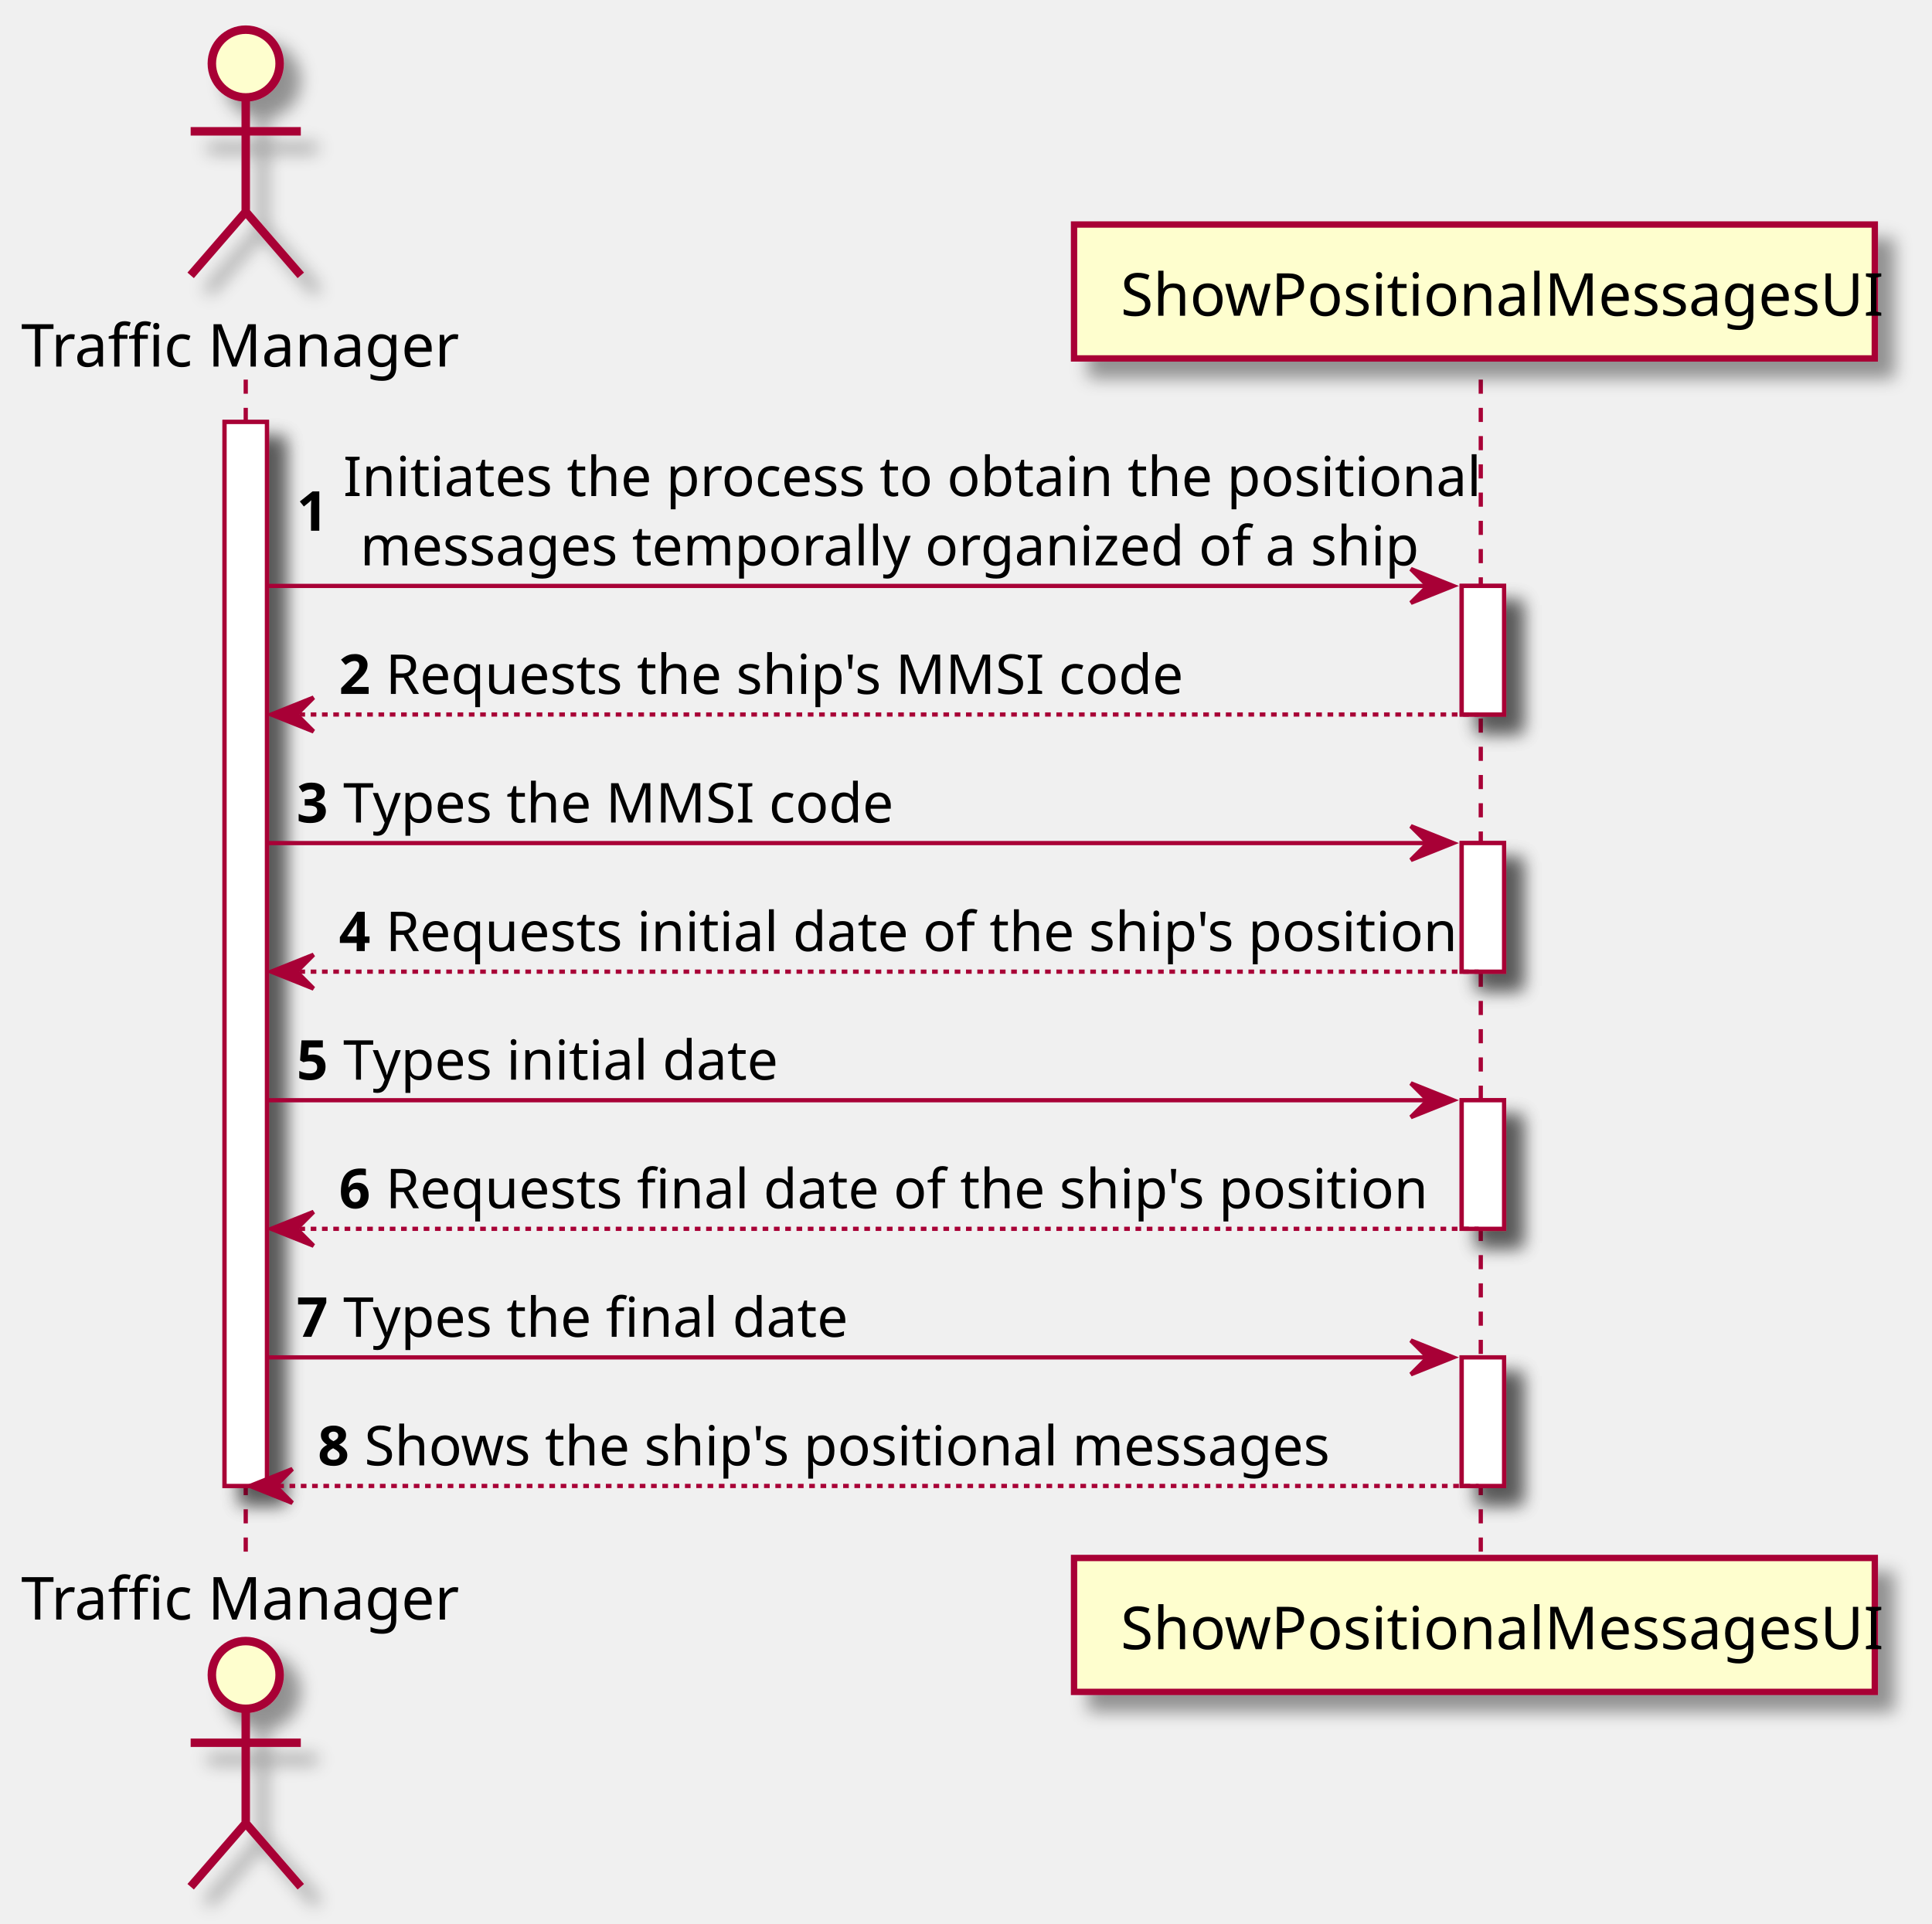
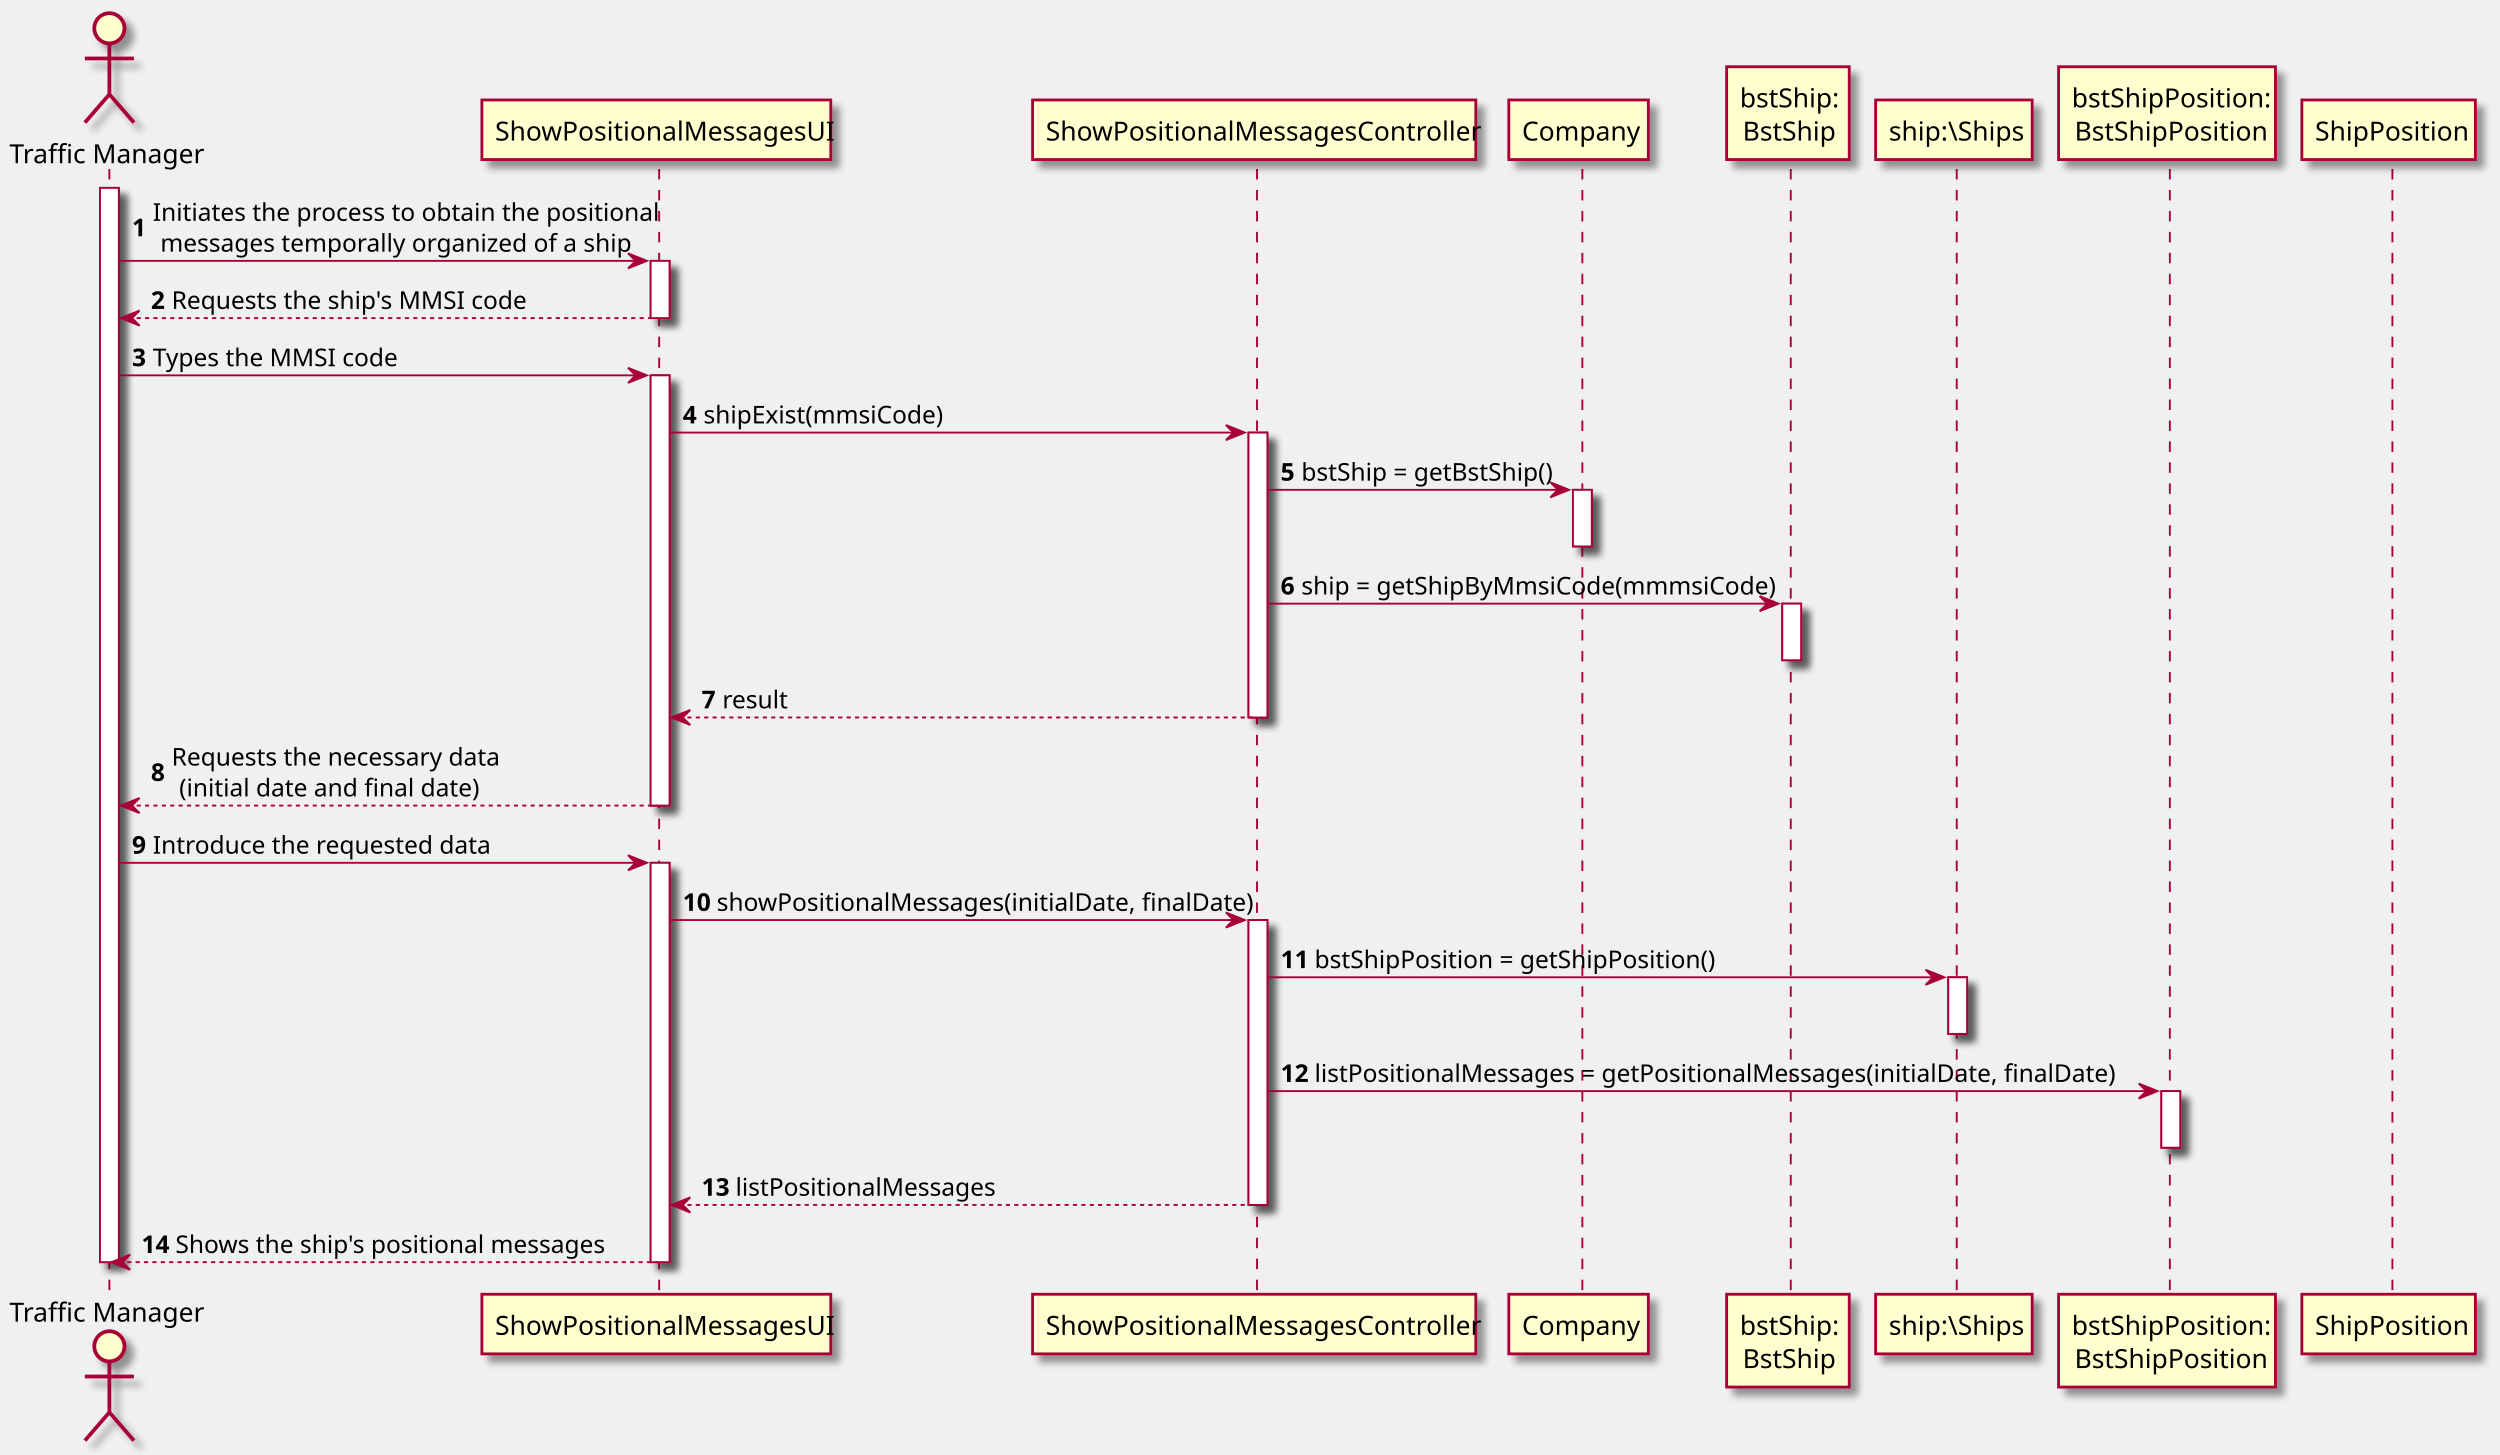
- <svg xmlns="http://www.w3.org/2000/svg" contentScriptType="application/ecmascript" contentStyleType="text/css" height="681px" preserveAspectRatio="none" style="width:684px;height:681px;" version="1.1" viewBox="0 0 684 681" width="684px" zoomAndPan="magnify">
+ <svg xmlns="http://www.w3.org/2000/svg" contentScriptType="application/ecmascript" contentStyleType="text/css" height="694.8px" preserveAspectRatio="none" style="width:1193px;height:694px;" version="1.1" viewBox="0 0 1193 694" width="1193.4px" zoomAndPan="magnify">
  <defs>
-     <filter height="300%" id="fl62640725sfk" width="300%" x="-1" y="-1">
-       <feGaussianBlur result="blurOut" stdDeviation="3.0" />
+     <filter height="300%" id="f17ytvxki467ck" width="300%" x="-1" y="-1">
+       <feGaussianBlur result="blurOut" stdDeviation="1.8" />
      <feColorMatrix in="blurOut" result="blurOut2" type="matrix" values="0 0 0 0 0 0 0 0 0 0 0 0 0 0 0 0 0 0 .4 0" />
-       <feOffset dx="6.0" dy="6.0" in="blurOut2" result="blurOut3" />
+       <feOffset dx="3.6" dy="3.6" in="blurOut2" result="blurOut3" />
      <feBlend in="SourceGraphic" in2="blurOut3" mode="normal" />
    </filter>
  </defs>
  <g>
-     <rect fill="#FFFFFF" filter="url(#fl62640725sfk)" height="376.746" style="stroke:#A80036;stroke-width:1.5;" width="15" x="79.5" y="149.414" />
-     <rect fill="#FFFFFF" filter="url(#fl62640725sfk)" height="45.527" style="stroke:#A80036;stroke-width:1.5;" width="15" x="517.5" y="207.469" />
-     <rect fill="#FFFFFF" filter="url(#fl62640725sfk)" height="45.527" style="stroke:#A80036;stroke-width:1.5;" width="15" x="517.5" y="298.523" />
-     <rect fill="#FFFFFF" filter="url(#fl62640725sfk)" height="45.527" style="stroke:#A80036;stroke-width:1.5;" width="15" x="517.5" y="389.578" />
-     <rect fill="#FFFFFF" filter="url(#fl62640725sfk)" height="45.527" style="stroke:#A80036;stroke-width:1.5;" width="15" x="517.5" y="480.633" />
-     <line style="stroke:#A80036;stroke-width:1.5;stroke-dasharray:5.0,5.0;" x1="87" x2="87" y1="134.414" y2="553.16" />
-     <line style="stroke:#A80036;stroke-width:1.5;stroke-dasharray:5.0,5.0;" x1="524.25" x2="524.25" y1="134.414" y2="553.16" />
-     <text fill="#000000" font-family="sans-serif" font-size="21" lengthAdjust="spacing" textLength="150" x="7.5" y="129.8">Traffic Manager</text>
-     <ellipse cx="87" cy="22.5" fill="#FEFECE" filter="url(#fl62640725sfk)" rx="12" ry="12" style="stroke:#A80036;stroke-width:3.0;" />
-     <path d="M87,34.5 L87,75 M67.5,46.5 L106.5,46.5 M87,75 L67.5,97.5 M87,75 L106.5,97.5 " fill="none" filter="url(#fl62640725sfk)" style="stroke:#A80036;stroke-width:3.0;" />
-     <text fill="#000000" font-family="sans-serif" font-size="21" lengthAdjust="spacing" textLength="150" x="7.5" y="573.46">Traffic Manager</text>
-     <ellipse cx="87" cy="593.074" fill="#FEFECE" filter="url(#fl62640725sfk)" rx="12" ry="12" style="stroke:#A80036;stroke-width:3.0;" />
-     <path d="M87,605.074 L87,645.574 M67.5,617.074 L106.5,617.074 M87,645.574 L67.5,668.074 M87,645.574 L106.5,668.074 " fill="none" filter="url(#fl62640725sfk)" style="stroke:#A80036;stroke-width:3.0;" />
-     <rect fill="#FEFECE" filter="url(#fl62640725sfk)" height="47.414" style="stroke:#A80036;stroke-width:2.25;" width="283.5" x="380.25" y="79.5" />
-     <text fill="#000000" font-family="sans-serif" font-size="21" lengthAdjust="spacing" textLength="256.5" x="396.75" y="111.8">ShowPositionalMessagesUI</text>
-     <rect fill="#FEFECE" filter="url(#fl62640725sfk)" height="47.414" style="stroke:#A80036;stroke-width:2.25;" width="283.5" x="380.25" y="551.66" />
-     <text fill="#000000" font-family="sans-serif" font-size="21" lengthAdjust="spacing" textLength="256.5" x="396.75" y="583.96">ShowPositionalMessagesUI</text>
-     <rect fill="#FFFFFF" filter="url(#fl62640725sfk)" height="376.746" style="stroke:#A80036;stroke-width:1.5;" width="15" x="79.5" y="149.414" />
-     <rect fill="#FFFFFF" filter="url(#fl62640725sfk)" height="45.527" style="stroke:#A80036;stroke-width:1.5;" width="15" x="517.5" y="207.469" />
-     <rect fill="#FFFFFF" filter="url(#fl62640725sfk)" height="45.527" style="stroke:#A80036;stroke-width:1.5;" width="15" x="517.5" y="298.523" />
-     <rect fill="#FFFFFF" filter="url(#fl62640725sfk)" height="45.527" style="stroke:#A80036;stroke-width:1.5;" width="15" x="517.5" y="389.578" />
-     <rect fill="#FFFFFF" filter="url(#fl62640725sfk)" height="45.527" style="stroke:#A80036;stroke-width:1.5;" width="15" x="517.5" y="480.633" />
-     <polygon fill="#A80036" points="499.5,201.469,514.5,207.469,499.5,213.469,505.5,207.469" style="stroke:#A80036;stroke-width:1.5;" />
-     <line style="stroke:#A80036;stroke-width:1.5;" x1="94.5" x2="508.5" y1="207.469" y2="207.469" />
-     <text fill="#000000" font-family="sans-serif" font-size="19.5" font-weight="bold" lengthAdjust="spacing" textLength="10.5" x="105" y="187.92">1</text>
-     <text fill="#000000" font-family="sans-serif" font-size="19.5" lengthAdjust="spacing" textLength="378" x="121.5" y="175.657">Initiates the process to obtain the positional</text>
-     <text fill="#000000" font-family="sans-serif" font-size="19.5" lengthAdjust="spacing" textLength="355.5" x="127.5" y="200.184">messages temporally organized of a ship</text>
-     <polygon fill="#A80036" points="111,246.996,96,252.996,111,258.996,105,252.996" style="stroke:#A80036;stroke-width:1.5;" />
-     <line style="stroke:#A80036;stroke-width:1.5;stroke-dasharray:2.0,2.0;" x1="102" x2="523.5" y1="252.996" y2="252.996" />
-     <text fill="#000000" font-family="sans-serif" font-size="19.5" font-weight="bold" lengthAdjust="spacing" textLength="10.5" x="120" y="245.711">2</text>
-     <text fill="#000000" font-family="sans-serif" font-size="19.5" lengthAdjust="spacing" textLength="276" x="136.5" y="245.711">Requests the ship's MMSI code</text>
-     <polygon fill="#A80036" points="499.5,292.523,514.5,298.523,499.5,304.523,505.5,298.523" style="stroke:#A80036;stroke-width:1.5;" />
-     <line style="stroke:#A80036;stroke-width:1.5;" x1="94.5" x2="508.5" y1="298.523" y2="298.523" />
-     <text fill="#000000" font-family="sans-serif" font-size="19.5" font-weight="bold" lengthAdjust="spacing" textLength="10.5" x="105" y="291.239">3</text>
-     <text fill="#000000" font-family="sans-serif" font-size="19.5" lengthAdjust="spacing" textLength="190.5" x="121.5" y="291.239">Types the MMSI code</text>
-     <polygon fill="#A80036" points="111,338.051,96,344.051,111,350.051,105,344.051" style="stroke:#A80036;stroke-width:1.5;" />
-     <line style="stroke:#A80036;stroke-width:1.5;stroke-dasharray:2.0,2.0;" x1="102" x2="523.5" y1="344.051" y2="344.051" />
-     <text fill="#000000" font-family="sans-serif" font-size="19.5" font-weight="bold" lengthAdjust="spacing" textLength="10.5" x="120" y="336.766">4</text>
-     <text fill="#000000" font-family="sans-serif" font-size="19.5" lengthAdjust="spacing" textLength="360" x="136.5" y="336.766">Requests initial date of the ship's position</text>
-     <polygon fill="#A80036" points="499.5,383.578,514.5,389.578,499.5,395.578,505.5,389.578" style="stroke:#A80036;stroke-width:1.5;" />
-     <line style="stroke:#A80036;stroke-width:1.5;" x1="94.5" x2="508.5" y1="389.578" y2="389.578" />
-     <text fill="#000000" font-family="sans-serif" font-size="19.5" font-weight="bold" lengthAdjust="spacing" textLength="10.5" x="105" y="382.293">5</text>
-     <text fill="#000000" font-family="sans-serif" font-size="19.5" lengthAdjust="spacing" textLength="147" x="121.5" y="382.293">Types initial date</text>
-     <polygon fill="#A80036" points="111,429.106,96,435.106,111,441.106,105,435.106" style="stroke:#A80036;stroke-width:1.5;" />
-     <line style="stroke:#A80036;stroke-width:1.5;stroke-dasharray:2.0,2.0;" x1="102" x2="523.5" y1="435.106" y2="435.106" />
-     <text fill="#000000" font-family="sans-serif" font-size="19.5" font-weight="bold" lengthAdjust="spacing" textLength="10.5" x="120" y="427.821">6</text>
-     <text fill="#000000" font-family="sans-serif" font-size="19.5" lengthAdjust="spacing" textLength="349.5" x="136.5" y="427.821">Requests final date of the ship's position</text>
-     <polygon fill="#A80036" points="499.5,474.633,514.5,480.633,499.5,486.633,505.5,480.633" style="stroke:#A80036;stroke-width:1.5;" />
-     <line style="stroke:#A80036;stroke-width:1.5;" x1="94.5" x2="508.5" y1="480.633" y2="480.633" />
-     <text fill="#000000" font-family="sans-serif" font-size="19.5" font-weight="bold" lengthAdjust="spacing" textLength="10.5" x="105" y="473.348">7</text>
-     <text fill="#000000" font-family="sans-serif" font-size="19.5" lengthAdjust="spacing" textLength="169.5" x="121.5" y="473.348">Types the final date</text>
-     <polygon fill="#A80036" points="103.5,520.16,88.5,526.16,103.5,532.16,97.5,526.16" style="stroke:#A80036;stroke-width:1.5;" />
-     <line style="stroke:#A80036;stroke-width:1.5;stroke-dasharray:2.0,2.0;" x1="94.5" x2="523.5" y1="526.16" y2="526.16" />
-     <text fill="#000000" font-family="sans-serif" font-size="19.5" font-weight="bold" lengthAdjust="spacing" textLength="10.5" x="112.5" y="518.875">8</text>
-     <text fill="#000000" font-family="sans-serif" font-size="19.5" lengthAdjust="spacing" textLength="331.5" x="129" y="518.875">Shows the ship's positional messages</text>
+     <rect fill="#FFFFFF" filter="url(#f17ytvxki467ck)" height="512.663" style="stroke:#A80036;stroke-width:0.9;" width="9" x="47.7" y="89.648" />
+     <rect fill="#FFFFFF" filter="url(#f17ytvxki467ck)" height="27.316" style="stroke:#A80036;stroke-width:0.9;" width="9" x="310.5" y="124.481" />
+     <rect fill="#FFFFFF" filter="url(#f17ytvxki467ck)" height="205.298" style="stroke:#A80036;stroke-width:0.9;" width="9" x="310.5" y="179.114" />
+     <rect fill="#FFFFFF" filter="url(#f17ytvxki467ck)" height="190.582" style="stroke:#A80036;stroke-width:0.9;" width="9" x="310.5" y="411.729" />
+     <rect fill="#FFFFFF" filter="url(#f17ytvxki467ck)" height="135.949" style="stroke:#A80036;stroke-width:0.9;" width="9" x="595.8" y="206.43" />
+     <rect fill="#FFFFFF" filter="url(#f17ytvxki467ck)" height="135.949" style="stroke:#A80036;stroke-width:0.9;" width="9" x="595.8" y="439.045" />
+     <rect fill="#FFFFFF" filter="url(#f17ytvxki467ck)" height="27" style="stroke:#A80036;stroke-width:0.9;" width="9" x="750.6" y="233.747" />
+     <rect fill="#FFFFFF" filter="url(#f17ytvxki467ck)" height="27" style="stroke:#A80036;stroke-width:0.9;" width="9" x="850.5" y="288.063" />
+     <rect fill="#FFFFFF" filter="url(#f17ytvxki467ck)" height="27" style="stroke:#A80036;stroke-width:0.9;" width="9" x="929.7" y="466.362" />
+     <rect fill="#FFFFFF" filter="url(#f17ytvxki467ck)" height="27" style="stroke:#A80036;stroke-width:0.9;" width="9" x="1031.4" y="520.678" />
+     <line style="stroke:#A80036;stroke-width:0.9;stroke-dasharray:5.0,5.0;" x1="52.2" x2="52.2" y1="80.648" y2="618.511" />
+     <line style="stroke:#A80036;stroke-width:0.9;stroke-dasharray:5.0,5.0;" x1="314.55" x2="314.55" y1="80.648" y2="618.511" />
+     <line style="stroke:#A80036;stroke-width:0.9;stroke-dasharray:5.0,5.0;" x1="599.85" x2="599.85" y1="80.648" y2="618.511" />
+     <line style="stroke:#A80036;stroke-width:0.9;stroke-dasharray:5.0,5.0;" x1="755.1" x2="755.1" y1="80.648" y2="618.511" />
+     <line style="stroke:#A80036;stroke-width:0.9;stroke-dasharray:5.0,5.0;" x1="854.55" x2="854.55" y1="80.648" y2="618.511" />
+     <line style="stroke:#A80036;stroke-width:0.9;stroke-dasharray:5.0,5.0;" x1="933.75" x2="933.75" y1="80.648" y2="618.511" />
+     <line style="stroke:#A80036;stroke-width:0.9;stroke-dasharray:5.0,5.0;" x1="1035.45" x2="1035.45" y1="80.648" y2="618.511" />
+     <line style="stroke:#A80036;stroke-width:0.9;stroke-dasharray:5.0,5.0;" x1="1141.65" x2="1141.65" y1="80.648" y2="618.511" />
+     <text fill="#000000" font-family="sans-serif" font-size="12.6" lengthAdjust="spacing" textLength="90" x="4.5" y="77.88">Traffic Manager</text>
+     <ellipse cx="52.2" cy="13.5" fill="#FEFECE" filter="url(#f17ytvxki467ck)" rx="7.2" ry="7.2" style="stroke:#A80036;stroke-width:1.8;" />
+     <path d="M52.2,20.7 L52.2,45 M40.5,27.9 L63.9,27.9 M52.2,45 L40.5,58.5 M52.2,45 L63.9,58.5 " fill="none" filter="url(#f17ytvxki467ck)" style="stroke:#A80036;stroke-width:1.8;" />
+     <text fill="#000000" font-family="sans-serif" font-size="12.6" lengthAdjust="spacing" textLength="90" x="4.5" y="630.691">Traffic Manager</text>
+     <ellipse cx="52.2" cy="642.459" fill="#FEFECE" filter="url(#f17ytvxki467ck)" rx="7.2" ry="7.2" style="stroke:#A80036;stroke-width:1.8;" />
+     <path d="M52.2,649.659 L52.2,673.959 M40.5,656.859 L63.9,656.859 M52.2,673.959 L40.5,687.459 M52.2,673.959 L63.9,687.459 " fill="none" filter="url(#f17ytvxki467ck)" style="stroke:#A80036;stroke-width:1.8;" />
+     <rect fill="#FEFECE" filter="url(#f17ytvxki467ck)" height="28.448" style="stroke:#A80036;stroke-width:1.35;" width="166.5" x="229.95" y="47.7" />
+     <text fill="#000000" font-family="sans-serif" font-size="12.6" lengthAdjust="spacing" textLength="153.9" x="236.25" y="67.08">ShowPositionalMessagesUI</text>
+     <rect fill="#FEFECE" filter="url(#f17ytvxki467ck)" height="28.448" style="stroke:#A80036;stroke-width:1.35;" width="166.5" x="229.95" y="617.611" />
+     <text fill="#000000" font-family="sans-serif" font-size="12.6" lengthAdjust="spacing" textLength="153.9" x="236.25" y="636.991">ShowPositionalMessagesUI</text>
+     <rect fill="#FEFECE" filter="url(#f17ytvxki467ck)" height="28.448" style="stroke:#A80036;stroke-width:1.35;" width="211.5" x="492.75" y="47.7" />
+     <text fill="#000000" font-family="sans-serif" font-size="12.6" lengthAdjust="spacing" textLength="198.9" x="499.05" y="67.08">ShowPositionalMessagesController</text>
+     <rect fill="#FEFECE" filter="url(#f17ytvxki467ck)" height="28.448" style="stroke:#A80036;stroke-width:1.35;" width="211.5" x="492.75" y="617.611" />
+     <text fill="#000000" font-family="sans-serif" font-size="12.6" lengthAdjust="spacing" textLength="198.9" x="499.05" y="636.991">ShowPositionalMessagesController</text>
+     <rect fill="#FEFECE" filter="url(#f17ytvxki467ck)" height="28.448" style="stroke:#A80036;stroke-width:1.35;" width="66.6" x="720" y="47.7" />
+     <text fill="#000000" font-family="sans-serif" font-size="12.6" lengthAdjust="spacing" textLength="54" x="726.3" y="67.08">Company</text>
+     <rect fill="#FEFECE" filter="url(#f17ytvxki467ck)" height="28.448" style="stroke:#A80036;stroke-width:1.35;" width="66.6" x="720" y="617.611" />
+     <text fill="#000000" font-family="sans-serif" font-size="12.6" lengthAdjust="spacing" textLength="54" x="726.3" y="636.991">Company</text>
+     <rect fill="#FEFECE" filter="url(#f17ytvxki467ck)" height="44.297" style="stroke:#A80036;stroke-width:1.35;" width="58.5" x="823.95" y="31.852" />
+     <text fill="#000000" font-family="sans-serif" font-size="12.6" lengthAdjust="spacing" textLength="45.9" x="830.25" y="51.231">bstShip:</text>
+     <text fill="#000000" font-family="sans-serif" font-size="12.6" lengthAdjust="spacing" textLength="43.2" x="831.6" y="67.08">BstShip</text>
+     <rect fill="#FEFECE" filter="url(#f17ytvxki467ck)" height="44.297" style="stroke:#A80036;stroke-width:1.35;" width="58.5" x="823.95" y="617.611" />
+     <text fill="#000000" font-family="sans-serif" font-size="12.6" lengthAdjust="spacing" textLength="45.9" x="830.25" y="636.991">bstShip:</text>
+     <text fill="#000000" font-family="sans-serif" font-size="12.6" lengthAdjust="spacing" textLength="43.2" x="831.6" y="652.839">BstShip</text>
+     <rect fill="#FEFECE" filter="url(#f17ytvxki467ck)" height="28.448" style="stroke:#A80036;stroke-width:1.35;" width="74.7" x="895.05" y="47.7" />
+     <text fill="#000000" font-family="sans-serif" font-size="12.6" lengthAdjust="spacing" textLength="62.1" x="901.35" y="67.08">ship:\Ships</text>
+     <rect fill="#FEFECE" filter="url(#f17ytvxki467ck)" height="28.448" style="stroke:#A80036;stroke-width:1.35;" width="74.7" x="895.05" y="617.611" />
+     <text fill="#000000" font-family="sans-serif" font-size="12.6" lengthAdjust="spacing" textLength="62.1" x="901.35" y="636.991">ship:\Ships</text>
+     <rect fill="#FEFECE" filter="url(#f17ytvxki467ck)" height="44.297" style="stroke:#A80036;stroke-width:1.35;" width="103.5" x="982.35" y="31.852" />
+     <text fill="#000000" font-family="sans-serif" font-size="12.6" lengthAdjust="spacing" textLength="90.9" x="988.65" y="51.231">bstShipPosition:</text>
+     <text fill="#000000" font-family="sans-serif" font-size="12.6" lengthAdjust="spacing" textLength="88.2" x="990" y="67.08">BstShipPosition</text>
+     <rect fill="#FEFECE" filter="url(#f17ytvxki467ck)" height="44.297" style="stroke:#A80036;stroke-width:1.35;" width="103.5" x="982.35" y="617.611" />
+     <text fill="#000000" font-family="sans-serif" font-size="12.6" lengthAdjust="spacing" textLength="90.9" x="988.65" y="636.991">bstShipPosition:</text>
+     <text fill="#000000" font-family="sans-serif" font-size="12.6" lengthAdjust="spacing" textLength="88.2" x="990" y="652.839">BstShipPosition</text>
+     <rect fill="#FEFECE" filter="url(#f17ytvxki467ck)" height="28.448" style="stroke:#A80036;stroke-width:1.35;" width="82.8" x="1098.45" y="47.7" />
+     <text fill="#000000" font-family="sans-serif" font-size="12.6" lengthAdjust="spacing" textLength="70.2" x="1104.75" y="67.08">ShipPosition</text>
+     <rect fill="#FEFECE" filter="url(#f17ytvxki467ck)" height="28.448" style="stroke:#A80036;stroke-width:1.35;" width="82.8" x="1098.45" y="617.611" />
+     <text fill="#000000" font-family="sans-serif" font-size="12.6" lengthAdjust="spacing" textLength="70.2" x="1104.75" y="636.991">ShipPosition</text>
+     <rect fill="#FFFFFF" filter="url(#f17ytvxki467ck)" height="512.663" style="stroke:#A80036;stroke-width:0.9;" width="9" x="47.7" y="89.648" />
+     <rect fill="#FFFFFF" filter="url(#f17ytvxki467ck)" height="27.316" style="stroke:#A80036;stroke-width:0.9;" width="9" x="310.5" y="124.481" />
+     <rect fill="#FFFFFF" filter="url(#f17ytvxki467ck)" height="205.298" style="stroke:#A80036;stroke-width:0.9;" width="9" x="310.5" y="179.114" />
+     <rect fill="#FFFFFF" filter="url(#f17ytvxki467ck)" height="190.582" style="stroke:#A80036;stroke-width:0.9;" width="9" x="310.5" y="411.729" />
+     <rect fill="#FFFFFF" filter="url(#f17ytvxki467ck)" height="135.949" style="stroke:#A80036;stroke-width:0.9;" width="9" x="595.8" y="206.43" />
+     <rect fill="#FFFFFF" filter="url(#f17ytvxki467ck)" height="135.949" style="stroke:#A80036;stroke-width:0.9;" width="9" x="595.8" y="439.045" />
+     <rect fill="#FFFFFF" filter="url(#f17ytvxki467ck)" height="27" style="stroke:#A80036;stroke-width:0.9;" width="9" x="750.6" y="233.747" />
+     <rect fill="#FFFFFF" filter="url(#f17ytvxki467ck)" height="27" style="stroke:#A80036;stroke-width:0.9;" width="9" x="850.5" y="288.063" />
+     <rect fill="#FFFFFF" filter="url(#f17ytvxki467ck)" height="27" style="stroke:#A80036;stroke-width:0.9;" width="9" x="929.7" y="466.362" />
+     <rect fill="#FFFFFF" filter="url(#f17ytvxki467ck)" height="27" style="stroke:#A80036;stroke-width:0.9;" width="9" x="1031.4" y="520.678" />
+     <polygon fill="#A80036" points="299.7,120.881,308.7,124.481,299.7,128.081,303.3,124.481" style="stroke:#A80036;stroke-width:0.9;" />
+     <line style="stroke:#A80036;stroke-width:0.9;" x1="56.7" x2="305.1" y1="124.481" y2="124.481" />
+     <text fill="#000000" font-family="sans-serif" font-size="11.7" font-weight="bold" lengthAdjust="spacing" textLength="6.3" x="63" y="112.752">1</text>
+     <text fill="#000000" font-family="sans-serif" font-size="11.7" lengthAdjust="spacing" textLength="226.8" x="72.9" y="105.394">Initiates the process to obtain the positional</text>
+     <text fill="#000000" font-family="sans-serif" font-size="11.7" lengthAdjust="spacing" textLength="213.3" x="76.5" y="120.11">messages temporally organized of a ship</text>
+     <polygon fill="#A80036" points="66.6,148.198,57.6,151.798,66.6,155.398,63,151.798" style="stroke:#A80036;stroke-width:0.9;" />
+     <line style="stroke:#A80036;stroke-width:0.9;stroke-dasharray:2.0,2.0;" x1="61.2" x2="314.1" y1="151.798" y2="151.798" />
+     <text fill="#000000" font-family="sans-serif" font-size="11.7" font-weight="bold" lengthAdjust="spacing" textLength="6.3" x="72" y="147.427">2</text>
+     <text fill="#000000" font-family="sans-serif" font-size="11.7" lengthAdjust="spacing" textLength="165.6" x="81.9" y="147.427">Requests the ship's MMSI code</text>
+     <polygon fill="#A80036" points="299.7,175.514,308.7,179.114,299.7,182.714,303.3,179.114" style="stroke:#A80036;stroke-width:0.9;" />
+     <line style="stroke:#A80036;stroke-width:0.9;" x1="56.7" x2="305.1" y1="179.114" y2="179.114" />
+     <text fill="#000000" font-family="sans-serif" font-size="11.7" font-weight="bold" lengthAdjust="spacing" textLength="6.3" x="63" y="174.743">3</text>
+     <text fill="#000000" font-family="sans-serif" font-size="11.7" lengthAdjust="spacing" textLength="114.3" x="72.9" y="174.743">Types the MMSI code</text>
+     <polygon fill="#A80036" points="585,202.831,594,206.43,585,210.03,588.6,206.43" style="stroke:#A80036;stroke-width:0.9;" />
+     <line style="stroke:#A80036;stroke-width:0.9;" x1="319.5" x2="590.4" y1="206.43" y2="206.43" />
+     <text fill="#000000" font-family="sans-serif" font-size="11.7" font-weight="bold" lengthAdjust="spacing" textLength="6.3" x="325.8" y="202.06">4</text>
+     <text fill="#000000" font-family="sans-serif" font-size="11.7" lengthAdjust="spacing" textLength="111.6" x="335.7" y="202.06">shipExist(mmsiCode)</text>
+     <polygon fill="#A80036" points="739.8,230.147,748.8,233.747,739.8,237.347,743.4,233.747" style="stroke:#A80036;stroke-width:0.9;" />
+     <line style="stroke:#A80036;stroke-width:0.9;" x1="604.8" x2="745.2" y1="233.747" y2="233.747" />
+     <text fill="#000000" font-family="sans-serif" font-size="11.7" font-weight="bold" lengthAdjust="spacing" textLength="6.3" x="611.1" y="229.376">5</text>
+     <text fill="#000000" font-family="sans-serif" font-size="11.7" lengthAdjust="spacing" textLength="118.8" x="621" y="229.376">bstShip = getBstShip()</text>
+     <polygon fill="#A80036" points="839.7,284.463,848.7,288.063,839.7,291.663,843.3,288.063" style="stroke:#A80036;stroke-width:0.9;" />
+     <line style="stroke:#A80036;stroke-width:0.9;" x1="604.8" x2="845.1" y1="288.063" y2="288.063" />
+     <text fill="#000000" font-family="sans-serif" font-size="11.7" font-weight="bold" lengthAdjust="spacing" textLength="6.3" x="611.1" y="283.692">6</text>
+     <text fill="#000000" font-family="sans-serif" font-size="11.7" lengthAdjust="spacing" textLength="218.7" x="621" y="283.692">ship = getShipByMmsiCode(mmmsiCode)</text>
+     <polygon fill="#A80036" points="329.4,338.78,320.4,342.38,329.4,345.98,325.8,342.38" style="stroke:#A80036;stroke-width:0.9;" />
+     <line style="stroke:#A80036;stroke-width:0.9;stroke-dasharray:2.0,2.0;" x1="324" x2="599.4" y1="342.38" y2="342.38" />
+     <text fill="#000000" font-family="sans-serif" font-size="11.7" font-weight="bold" lengthAdjust="spacing" textLength="6.3" x="334.8" y="338.009">7</text>
+     <text fill="#000000" font-family="sans-serif" font-size="11.7" lengthAdjust="spacing" textLength="28.8" x="344.7" y="338.009">result</text>
+     <polygon fill="#A80036" points="66.6,380.812,57.6,384.413,66.6,388.012,63,384.413" style="stroke:#A80036;stroke-width:0.9;" />
+     <line style="stroke:#A80036;stroke-width:0.9;stroke-dasharray:2.0,2.0;" x1="61.2" x2="314.1" y1="384.413" y2="384.413" />
+     <text fill="#000000" font-family="sans-serif" font-size="11.7" font-weight="bold" lengthAdjust="spacing" textLength="6.3" x="72" y="372.683">8</text>
+     <text fill="#000000" font-family="sans-serif" font-size="11.7" lengthAdjust="spacing" textLength="153" x="81.9" y="365.325">Requests the necessary data</text>
+     <text fill="#000000" font-family="sans-serif" font-size="11.7" lengthAdjust="spacing" textLength="133.2" x="85.5" y="380.042">(initial date and final date)</text>
+     <polygon fill="#A80036" points="299.7,408.129,308.7,411.729,299.7,415.329,303.3,411.729" style="stroke:#A80036;stroke-width:0.9;" />
+     <line style="stroke:#A80036;stroke-width:0.9;" x1="56.7" x2="305.1" y1="411.729" y2="411.729" />
+     <text fill="#000000" font-family="sans-serif" font-size="11.7" font-weight="bold" lengthAdjust="spacing" textLength="6.3" x="63" y="407.358">9</text>
+     <text fill="#000000" font-family="sans-serif" font-size="11.7" lengthAdjust="spacing" textLength="148.5" x="72.9" y="407.358">Introduce the requested data</text>
+     <polygon fill="#A80036" points="585,435.445,594,439.045,585,442.645,588.6,439.045" style="stroke:#A80036;stroke-width:0.9;" />
+     <line style="stroke:#A80036;stroke-width:0.9;" x1="319.5" x2="590.4" y1="439.045" y2="439.045" />
+     <text fill="#000000" font-family="sans-serif" font-size="11.7" font-weight="bold" lengthAdjust="spacing" textLength="12.6" x="325.8" y="434.675">10</text>
+     <text fill="#000000" font-family="sans-serif" font-size="11.7" lengthAdjust="spacing" textLength="243" x="342" y="434.675">showPositionalMessages(initialDate, finalDate)</text>
+     <polygon fill="#A80036" points="918.9,462.762,927.9,466.362,918.9,469.962,922.5,466.362" style="stroke:#A80036;stroke-width:0.9;" />
+     <line style="stroke:#A80036;stroke-width:0.9;" x1="604.8" x2="924.3" y1="466.362" y2="466.362" />
+     <text fill="#000000" font-family="sans-serif" font-size="11.7" font-weight="bold" lengthAdjust="spacing" textLength="12.6" x="611.1" y="461.991">11</text>
+     <text fill="#000000" font-family="sans-serif" font-size="11.7" lengthAdjust="spacing" textLength="185.4" x="627.3" y="461.991">bstShipPosition = getShipPosition()</text>
+     <polygon fill="#A80036" points="1020.6,517.078,1029.6,520.678,1020.6,524.278,1024.2,520.678" style="stroke:#A80036;stroke-width:0.9;" />
+     <line style="stroke:#A80036;stroke-width:0.9;" x1="604.8" x2="1026" y1="520.678" y2="520.678" />
+     <text fill="#000000" font-family="sans-serif" font-size="11.7" font-weight="bold" lengthAdjust="spacing" textLength="12.6" x="611.1" y="516.307">12</text>
+     <text fill="#000000" font-family="sans-serif" font-size="11.7" lengthAdjust="spacing" textLength="367.2" x="627.3" y="516.307">listPositionalMessages = getPositionalMessages(initialDate, finalDate)</text>
+     <polygon fill="#A80036" points="329.4,571.394,320.4,574.995,329.4,578.595,325.8,574.995" style="stroke:#A80036;stroke-width:0.9;" />
+     <line style="stroke:#A80036;stroke-width:0.9;stroke-dasharray:2.0,2.0;" x1="324" x2="599.4" y1="574.995" y2="574.995" />
+     <text fill="#000000" font-family="sans-serif" font-size="11.7" font-weight="bold" lengthAdjust="spacing" textLength="12.6" x="334.8" y="570.624">13</text>
+     <text fill="#000000" font-family="sans-serif" font-size="11.7" lengthAdjust="spacing" textLength="120.6" x="351" y="570.624">listPositionalMessages</text>
+     <polygon fill="#A80036" points="62.1,598.711,53.1,602.311,62.1,605.911,58.5,602.311" style="stroke:#A80036;stroke-width:0.9;" />
+     <line style="stroke:#A80036;stroke-width:0.9;stroke-dasharray:2.0,2.0;" x1="56.7" x2="314.1" y1="602.311" y2="602.311" />
+     <text fill="#000000" font-family="sans-serif" font-size="11.7" font-weight="bold" lengthAdjust="spacing" textLength="12.6" x="67.5" y="597.94">14</text>
+     <text fill="#000000" font-family="sans-serif" font-size="11.7" lengthAdjust="spacing" textLength="198.9" x="83.7" y="597.94">Shows the ship's positional messages</text>
  </g>
</svg>
